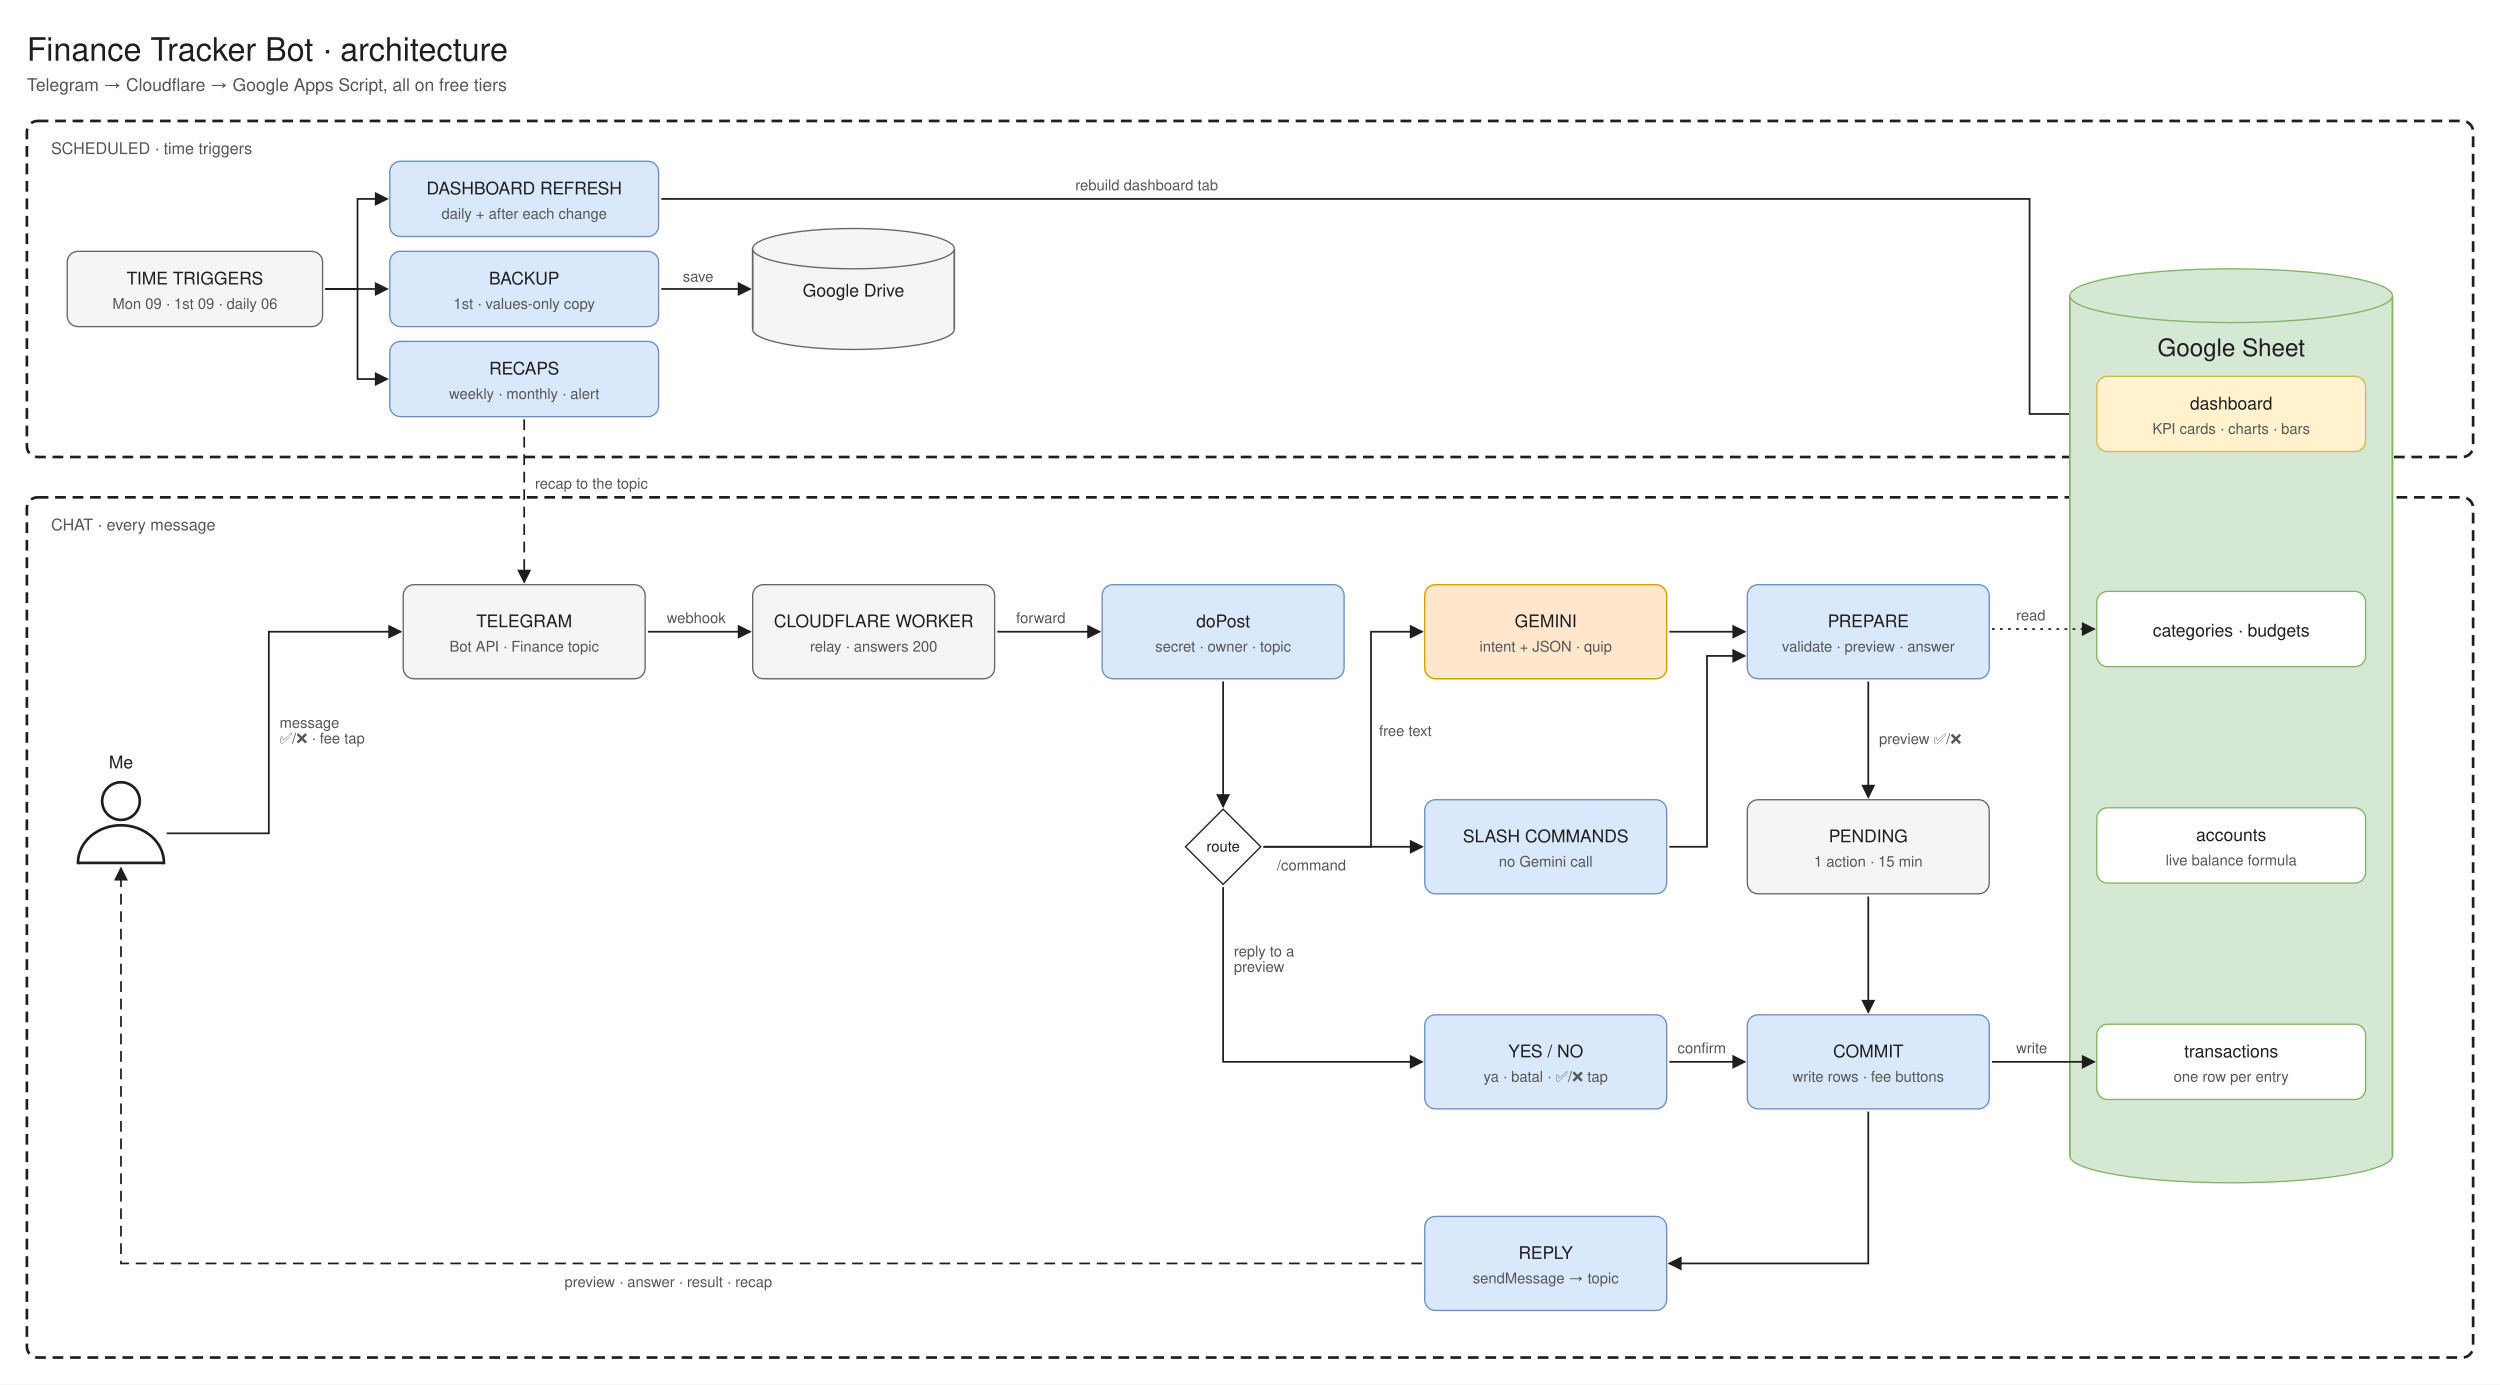
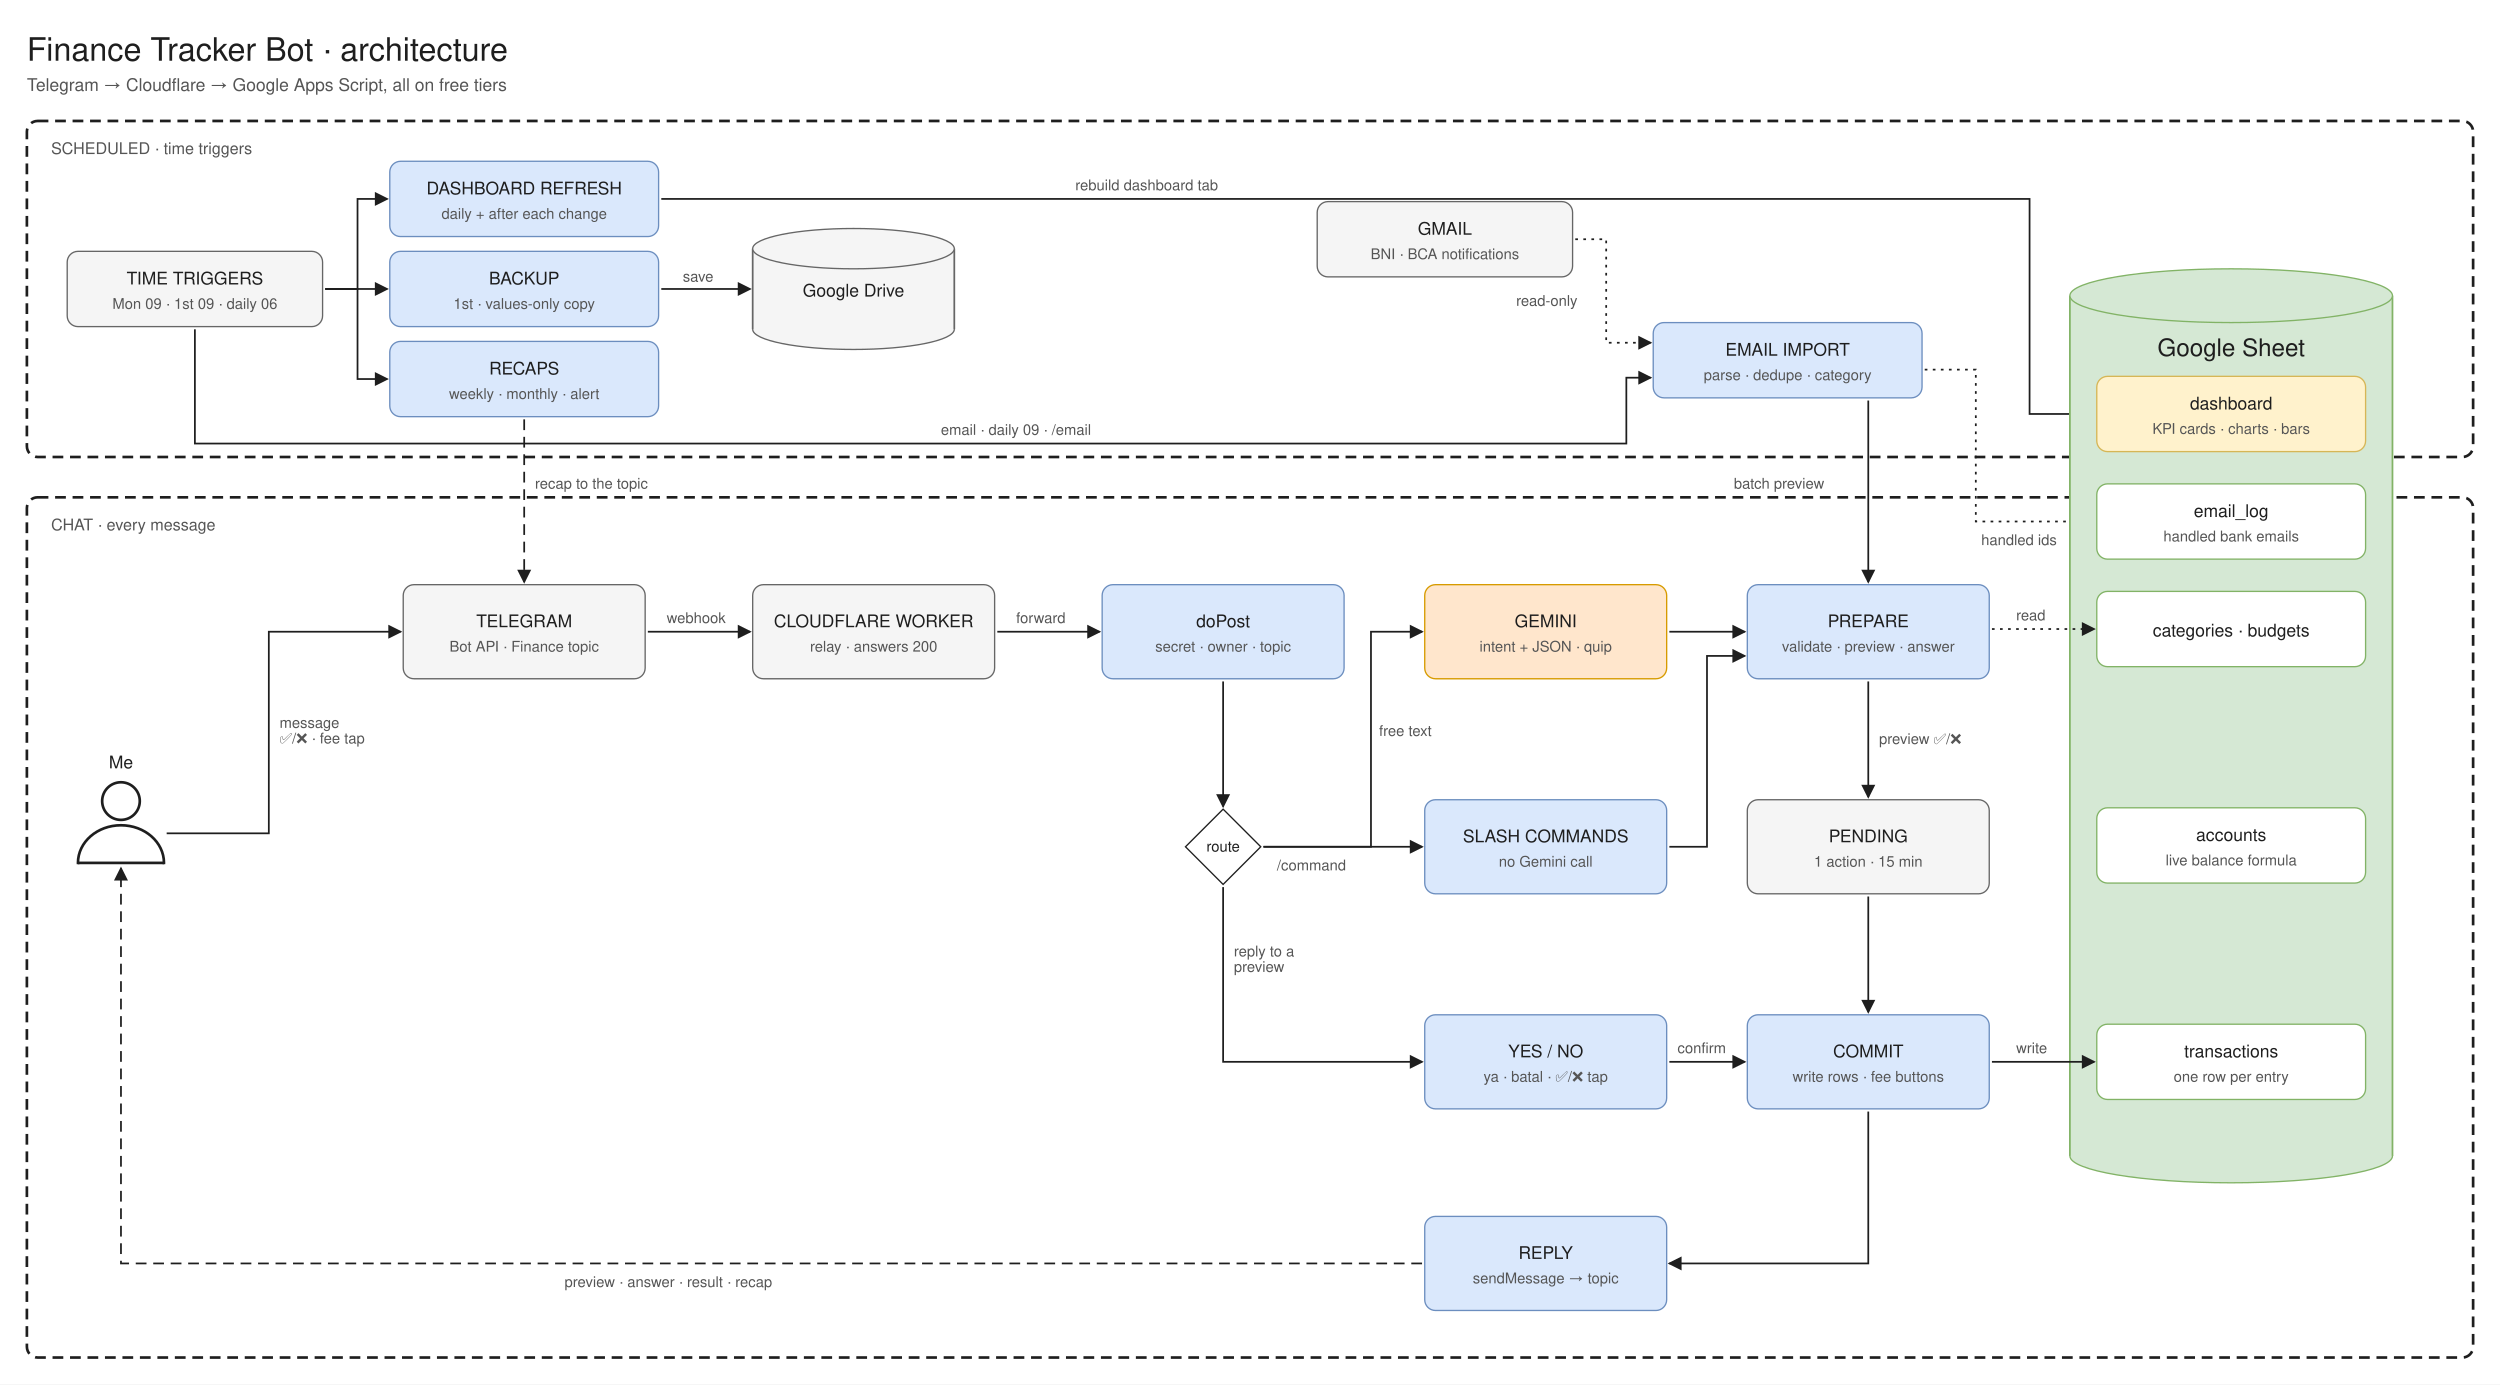
<svg xmlns="http://www.w3.org/2000/svg" viewBox="0 -90 1860 1030" width="1860" height="1030">
  <defs>
    <marker id="arrowhead" markerWidth="8" markerHeight="8" refX="7" refY="4" orient="auto">
      <path d="M0,0 L8,4 L0,8 z" fill="#1e1e1e" />
    </marker>
  </defs>
  <rect x="0" y="-90" width="1860" height="1030" fill="#ffffff" />
  <text x="20" y="-44.8" font-size="24" font-family="Helvetica, Arial, sans-serif" text-anchor="start" fill="#1e1e1e">Finance Tracker Bot · architecture</text>
  <text x="20" y="-22.35" font-size="13" font-family="Helvetica, Arial, sans-serif" text-anchor="start" fill="#555555">Telegram → Cloudflare → Google Apps Script, all on free tiers</text>
  <rect x="20" y="0" width="1820" height="250" rx="8" fill="none" stroke="#1e1e1e" stroke-width="2" stroke-dasharray="8 5" />
  <text x="38" y="24.6" font-size="12" font-family="Helvetica, Arial, sans-serif" text-anchor="start" fill="#555555">SCHEDULED · time triggers</text>
  <rect x="20" y="280" width="1820" height="640" rx="8" fill="none" stroke="#1e1e1e" stroke-width="2" stroke-dasharray="8 5" />
  <text x="38" y="304.6" font-size="12" font-family="Helvetica, Arial, sans-serif" text-anchor="start" fill="#555555">CHAT · every message</text>
  <rect x="50" y="97" width="190" height="56" rx="8" fill="#f5f5f5" stroke="#666666" stroke-width="1" />
  <text x="145.0" y="121.65" font-size="13" font-family="Helvetica, Arial, sans-serif" text-anchor="middle" fill="#1e1e1e">TIME TRIGGERS</text>
  <text x="145.0" y="139.8" font-size="11" font-family="Helvetica, Arial, sans-serif" text-anchor="middle" fill="#555555">Mon 09 · 1st 09 · daily 06</text>
  <rect x="290" y="30" width="200" height="56" rx="8" fill="#dae8fc" stroke="#6c8ebf" stroke-width="1" />
  <text x="390.0" y="54.65" font-size="13" font-family="Helvetica, Arial, sans-serif" text-anchor="middle" fill="#1e1e1e">DASHBOARD REFRESH</text>
  <text x="390.0" y="72.8" font-size="11" font-family="Helvetica, Arial, sans-serif" text-anchor="middle" fill="#555555">daily + after each change</text>
  <rect x="290" y="97" width="200" height="56" rx="8" fill="#dae8fc" stroke="#6c8ebf" stroke-width="1" />
  <text x="390.0" y="121.65" font-size="13" font-family="Helvetica, Arial, sans-serif" text-anchor="middle" fill="#1e1e1e">BACKUP</text>
  <text x="390.0" y="139.8" font-size="11" font-family="Helvetica, Arial, sans-serif" text-anchor="middle" fill="#555555">1st · values-only copy</text>
  <rect x="290" y="164" width="200" height="56" rx="8" fill="#dae8fc" stroke="#6c8ebf" stroke-width="1" />
  <text x="390.0" y="188.65" font-size="13" font-family="Helvetica, Arial, sans-serif" text-anchor="middle" fill="#1e1e1e">RECAPS</text>
  <text x="390.0" y="206.8" font-size="11" font-family="Helvetica, Arial, sans-serif" text-anchor="middle" fill="#555555">weekly · monthly · alert</text>
  <ellipse cx="635.0" cy="155.0" rx="75.0" ry="15.0" fill="#f5f5f5" stroke="#666666" stroke-width="1" />
  <rect x="560" y="95.0" width="150" height="60" rx="0" fill="#f5f5f5" stroke="none" stroke-width="1" />
  <polyline points="560,95.0 560,155.0" fill="none" stroke="#666666" stroke-width="1.3" />
  <polyline points="710,95.0 710,155.0" fill="none" stroke="#666666" stroke-width="1.3" />
  <ellipse cx="635.0" cy="95.0" rx="75.0" ry="15.0" fill="#f5f5f5" stroke="#666666" stroke-width="1" />
  <text x="635.0" y="130.65" font-size="13" font-family="Helvetica, Arial, sans-serif" text-anchor="middle" fill="#1e1e1e">Google Drive</text>
  <polyline points="242,125 266,125 266,58 288,58" fill="none" stroke="#1e1e1e" stroke-width="1.3" marker-end="url(#arrowhead)" />
  <polyline points="242,125 288,125" fill="none" stroke="#1e1e1e" stroke-width="1.3" marker-end="url(#arrowhead)" />
  <polyline points="242,125 266,125 266,192 288,192" fill="none" stroke="#1e1e1e" stroke-width="1.3" marker-end="url(#arrowhead)" />
  <polyline points="492,125 558,125" fill="none" stroke="#1e1e1e" stroke-width="1.3" marker-end="url(#arrowhead)" />
  <text x="508" y="119.55" font-size="11" font-family="Helvetica, Arial, sans-serif" text-anchor="start" fill="#555555">save</text>
  <polyline points="492,58 1510,58 1510,218 1558,218" fill="none" stroke="#1e1e1e" stroke-width="1.3" marker-end="url(#arrowhead)" />
  <text x="800" y="51.55" font-size="11" font-family="Helvetica, Arial, sans-serif" text-anchor="start" fill="#555555">rebuild dashboard tab</text>
+   <rect x="980" y="60" width="190" height="56" rx="8" fill="#f5f5f5" stroke="#666666" stroke-width="1" />
+   <text x="1075.0" y="84.65" font-size="13" font-family="Helvetica, Arial, sans-serif" text-anchor="middle" fill="#1e1e1e">GMAIL</text>
+   <text x="1075.0" y="102.8" font-size="11" font-family="Helvetica, Arial, sans-serif" text-anchor="middle" fill="#555555">BNI · BCA notifications</text>
+   <rect x="1230" y="150" width="200" height="56" rx="8" fill="#dae8fc" stroke="#6c8ebf" stroke-width="1" />
+   <text x="1330.0" y="174.65" font-size="13" font-family="Helvetica, Arial, sans-serif" text-anchor="middle" fill="#1e1e1e">EMAIL IMPORT</text>
+   <text x="1330.0" y="192.8" font-size="11" font-family="Helvetica, Arial, sans-serif" text-anchor="middle" fill="#555555">parse · dedupe · category</text>
+   <polyline points="1172,88 1195,88 1195,165 1228,165" fill="none" stroke="#1e1e1e" stroke-width="1.3" stroke-dasharray="2 4" marker-end="url(#arrowhead)" />
+   <text x="1128" y="137.55" font-size="11" font-family="Helvetica, Arial, sans-serif" text-anchor="start" fill="#555555">read-only</text>
+   <polyline points="145,155 145,240 1210,240 1210,191 1228,191" fill="none" stroke="#1e1e1e" stroke-width="1.3" marker-end="url(#arrowhead)" />
+   <text x="700" y="233.55" font-size="11" font-family="Helvetica, Arial, sans-serif" text-anchor="start" fill="#555555">email · daily 09 · /email</text>
+   <polyline points="1390,208 1390,343" fill="none" stroke="#1e1e1e" stroke-width="1.3" marker-end="url(#arrowhead)" />
+   <text x="1290" y="273.55" font-size="11" font-family="Helvetica, Arial, sans-serif" text-anchor="start" fill="#555555">batch preview</text>
+   <polyline points="1432,185 1470,185 1470,298 1558,298" fill="none" stroke="#1e1e1e" stroke-width="1.3" stroke-dasharray="2 4" marker-end="url(#arrowhead)" />
+   <text x="1474" y="315.55" font-size="11" font-family="Helvetica, Arial, sans-serif" text-anchor="start" fill="#555555">handled ids</text>
  <ellipse cx="1660.0" cy="770.0" rx="120.0" ry="20.0" fill="#d5e8d4" stroke="#82b366" stroke-width="1" />
  <rect x="1540" y="130.0" width="240" height="640" rx="0" fill="#d5e8d4" stroke="none" stroke-width="1" />
  <polyline points="1540,130.0 1540,770.0" fill="none" stroke="#82b366" stroke-width="1.3" />
  <polyline points="1780,130.0 1780,770.0" fill="none" stroke="#82b366" stroke-width="1.3" />
  <ellipse cx="1660.0" cy="130.0" rx="120.0" ry="20.0" fill="#d5e8d4" stroke="#82b366" stroke-width="1" />
  <text x="1660.0" y="174.9" font-size="18" font-family="Helvetica, Arial, sans-serif" text-anchor="middle" fill="#1e1e1e">Google Sheet</text>
  <rect x="1560" y="190" width="200" height="56" rx="8" fill="#fff2cc" stroke="#d6b656" stroke-width="1" />
  <text x="1660.0" y="214.65" font-size="13" font-family="Helvetica, Arial, sans-serif" text-anchor="middle" fill="#1e1e1e">dashboard</text>
  <text x="1660.0" y="232.8" font-size="11" font-family="Helvetica, Arial, sans-serif" text-anchor="middle" fill="#555555">KPI cards · charts · bars</text>
+   <rect x="1560" y="270" width="200" height="56" rx="8" fill="#ffffff" stroke="#82b366" stroke-width="1" />
+   <text x="1660.0" y="294.65" font-size="13" font-family="Helvetica, Arial, sans-serif" text-anchor="middle" fill="#1e1e1e">email_log</text>
+   <text x="1660.0" y="312.8" font-size="11" font-family="Helvetica, Arial, sans-serif" text-anchor="middle" fill="#555555">handled bank emails</text>
  <rect x="1560" y="350" width="200" height="56" rx="8" fill="#ffffff" stroke="#82b366" stroke-width="1" />
  <text x="1660.0" y="383.525" font-size="13" font-family="Helvetica, Arial, sans-serif" text-anchor="middle" fill="#1e1e1e">categories · budgets</text>
  <rect x="1560" y="511" width="200" height="56" rx="8" fill="#ffffff" stroke="#82b366" stroke-width="1" />
  <text x="1660.0" y="535.65" font-size="13" font-family="Helvetica, Arial, sans-serif" text-anchor="middle" fill="#1e1e1e">accounts</text>
  <text x="1660.0" y="553.8" font-size="11" font-family="Helvetica, Arial, sans-serif" text-anchor="middle" fill="#555555">live balance formula</text>
  <rect x="1560" y="672" width="200" height="56" rx="8" fill="#ffffff" stroke="#82b366" stroke-width="1" />
  <text x="1660.0" y="696.65" font-size="13" font-family="Helvetica, Arial, sans-serif" text-anchor="middle" fill="#1e1e1e">transactions</text>
  <text x="1660.0" y="714.8" font-size="11" font-family="Helvetica, Arial, sans-serif" text-anchor="middle" fill="#555555">one row per entry</text>
  <ellipse cx="90.0" cy="506.0" rx="14.0" ry="14.0" fill="#ffffff" stroke="#1e1e1e" stroke-width="2" />
  <ellipse cx="90.0" cy="552.0" rx="32.0" ry="28.0" fill="#ffffff" stroke="#1e1e1e" stroke-width="2" />
  <rect x="56" y="553" width="68" height="30" rx="0" fill="#ffffff" stroke="none" stroke-width="1" />
  <polyline points="58,552 122,552" fill="none" stroke="#1e1e1e" stroke-width="2" />
  <text x="90.0" y="481.65" font-size="13" font-family="Helvetica, Arial, sans-serif" text-anchor="middle" fill="#1e1e1e">Me</text>
  <rect x="300" y="345" width="180" height="70" rx="8" fill="#f5f5f5" stroke="#666666" stroke-width="1" />
  <text x="390.0" y="376.65" font-size="13" font-family="Helvetica, Arial, sans-serif" text-anchor="middle" fill="#1e1e1e">TELEGRAM</text>
  <text x="390.0" y="394.8" font-size="11" font-family="Helvetica, Arial, sans-serif" text-anchor="middle" fill="#555555">Bot API · Finance topic</text>
  <rect x="560" y="345" width="180" height="70" rx="8" fill="#f5f5f5" stroke="#666666" stroke-width="1" />
  <text x="650.0" y="376.65" font-size="13" font-family="Helvetica, Arial, sans-serif" text-anchor="middle" fill="#1e1e1e">CLOUDFLARE WORKER</text>
  <text x="650.0" y="394.8" font-size="11" font-family="Helvetica, Arial, sans-serif" text-anchor="middle" fill="#555555">relay · answers 200</text>
  <rect x="820" y="345" width="180" height="70" rx="8" fill="#dae8fc" stroke="#6c8ebf" stroke-width="1" />
  <text x="910.0" y="376.65" font-size="13" font-family="Helvetica, Arial, sans-serif" text-anchor="middle" fill="#1e1e1e">doPost</text>
  <text x="910.0" y="394.8" font-size="11" font-family="Helvetica, Arial, sans-serif" text-anchor="middle" fill="#555555">secret · owner · topic</text>
  <polygon points="910.0,512.0 938.0,540.0 910.0,568.0 882.0,540.0" fill="#ffffff" stroke="#1e1e1e" stroke-width="1" />
  <text x="910.0" y="543.55" font-size="11" font-family="Helvetica, Arial, sans-serif" text-anchor="middle" fill="#1e1e1e">route</text>
  <rect x="1060" y="345" width="180" height="70" rx="8" fill="#ffe6cc" stroke="#d79b00" stroke-width="1" />
  <text x="1150.0" y="376.65" font-size="13" font-family="Helvetica, Arial, sans-serif" text-anchor="middle" fill="#1e1e1e">GEMINI</text>
  <text x="1150.0" y="394.8" font-size="11" font-family="Helvetica, Arial, sans-serif" text-anchor="middle" fill="#555555">intent + JSON · quip</text>
  <rect x="1060" y="505" width="180" height="70" rx="8" fill="#dae8fc" stroke="#6c8ebf" stroke-width="1" />
  <text x="1150.0" y="536.65" font-size="13" font-family="Helvetica, Arial, sans-serif" text-anchor="middle" fill="#1e1e1e">SLASH COMMANDS</text>
  <text x="1150.0" y="554.8" font-size="11" font-family="Helvetica, Arial, sans-serif" text-anchor="middle" fill="#555555">no Gemini call</text>
  <rect x="1060" y="665" width="180" height="70" rx="8" fill="#dae8fc" stroke="#6c8ebf" stroke-width="1" />
  <text x="1150.0" y="696.65" font-size="13" font-family="Helvetica, Arial, sans-serif" text-anchor="middle" fill="#1e1e1e">YES / NO</text>
  <text x="1150.0" y="714.8" font-size="11" font-family="Helvetica, Arial, sans-serif" text-anchor="middle" fill="#555555">ya · batal · ✅/❌ tap</text>
  <rect x="1300" y="345" width="180" height="70" rx="8" fill="#dae8fc" stroke="#6c8ebf" stroke-width="1" />
  <text x="1390.0" y="376.65" font-size="13" font-family="Helvetica, Arial, sans-serif" text-anchor="middle" fill="#1e1e1e">PREPARE</text>
  <text x="1390.0" y="394.8" font-size="11" font-family="Helvetica, Arial, sans-serif" text-anchor="middle" fill="#555555">validate · preview · answer</text>
  <rect x="1300" y="505" width="180" height="70" rx="8" fill="#f5f5f5" stroke="#666666" stroke-width="1" />
  <text x="1390.0" y="536.65" font-size="13" font-family="Helvetica, Arial, sans-serif" text-anchor="middle" fill="#1e1e1e">PENDING</text>
  <text x="1390.0" y="554.8" font-size="11" font-family="Helvetica, Arial, sans-serif" text-anchor="middle" fill="#555555">1 action · 15 min</text>
  <rect x="1300" y="665" width="180" height="70" rx="8" fill="#dae8fc" stroke="#6c8ebf" stroke-width="1" />
  <text x="1390.0" y="696.65" font-size="13" font-family="Helvetica, Arial, sans-serif" text-anchor="middle" fill="#1e1e1e">COMMIT</text>
  <text x="1390.0" y="714.8" font-size="11" font-family="Helvetica, Arial, sans-serif" text-anchor="middle" fill="#555555">write rows · fee buttons</text>
  <rect x="1060" y="815" width="180" height="70" rx="8" fill="#dae8fc" stroke="#6c8ebf" stroke-width="1" />
  <text x="1150.0" y="846.65" font-size="13" font-family="Helvetica, Arial, sans-serif" text-anchor="middle" fill="#1e1e1e">REPLY</text>
  <text x="1150.0" y="864.8" font-size="11" font-family="Helvetica, Arial, sans-serif" text-anchor="middle" fill="#555555">sendMessage → topic</text>
  <polyline points="390,222 390,343" fill="none" stroke="#1e1e1e" stroke-width="1.3" stroke-dasharray="8 5" marker-end="url(#arrowhead)" />
  <text x="398" y="273.55" font-size="11" font-family="Helvetica, Arial, sans-serif" text-anchor="start" fill="#555555">recap to the topic</text>
  <polyline points="124,530 200,530 200,380 298,380" fill="none" stroke="#1e1e1e" stroke-width="1.3" marker-end="url(#arrowhead)" />
  <text x="208" y="451.55" font-size="11" font-family="Helvetica, Arial, sans-serif" text-anchor="start" fill="#555555">message</text>
  <text x="208" y="463.1" font-size="11" font-family="Helvetica, Arial, sans-serif" text-anchor="start" fill="#555555">✅/❌ · fee tap</text>
  <polyline points="482,380 558,380" fill="none" stroke="#1e1e1e" stroke-width="1.3" marker-end="url(#arrowhead)" />
  <text x="496" y="373.55" font-size="11" font-family="Helvetica, Arial, sans-serif" text-anchor="start" fill="#555555">webhook</text>
  <polyline points="742,380 818,380" fill="none" stroke="#1e1e1e" stroke-width="1.3" marker-end="url(#arrowhead)" />
  <text x="756" y="373.55" font-size="11" font-family="Helvetica, Arial, sans-serif" text-anchor="start" fill="#555555">forward</text>
  <polyline points="910,417 910,510" fill="none" stroke="#1e1e1e" stroke-width="1.3" marker-end="url(#arrowhead)" />
  <polyline points="940,540 1020,540 1020,380 1058,380" fill="none" stroke="#1e1e1e" stroke-width="1.3" marker-end="url(#arrowhead)" />
  <text x="1026" y="457.55" font-size="11" font-family="Helvetica, Arial, sans-serif" text-anchor="start" fill="#555555">free text</text>
  <polyline points="940,540 1058,540" fill="none" stroke="#1e1e1e" stroke-width="1.3" marker-end="url(#arrowhead)" />
  <text x="950" y="557.55" font-size="11" font-family="Helvetica, Arial, sans-serif" text-anchor="start" fill="#555555">/command</text>
  <polyline points="910,570 910,700 1058,700" fill="none" stroke="#1e1e1e" stroke-width="1.3" marker-end="url(#arrowhead)" />
  <text x="918" y="621.55" font-size="11" font-family="Helvetica, Arial, sans-serif" text-anchor="start" fill="#555555">reply to a</text>
  <text x="918" y="633.1" font-size="11" font-family="Helvetica, Arial, sans-serif" text-anchor="start" fill="#555555">preview</text>
  <polyline points="1242,380 1298,380" fill="none" stroke="#1e1e1e" stroke-width="1.3" marker-end="url(#arrowhead)" />
  <polyline points="1242,540 1270,540 1270,398 1298,398" fill="none" stroke="#1e1e1e" stroke-width="1.3" marker-end="url(#arrowhead)" />
  <polyline points="1390,417 1390,503" fill="none" stroke="#1e1e1e" stroke-width="1.3" marker-end="url(#arrowhead)" />
  <text x="1398" y="463.55" font-size="11" font-family="Helvetica, Arial, sans-serif" text-anchor="start" fill="#555555">preview ✅/❌</text>
  <polyline points="1390,577 1390,663" fill="none" stroke="#1e1e1e" stroke-width="1.3" marker-end="url(#arrowhead)" />
  <polyline points="1242,700 1298,700" fill="none" stroke="#1e1e1e" stroke-width="1.3" marker-end="url(#arrowhead)" />
  <text x="1248" y="693.55" font-size="11" font-family="Helvetica, Arial, sans-serif" text-anchor="start" fill="#555555">confirm</text>
  <polyline points="1482,378 1558,378" fill="none" stroke="#1e1e1e" stroke-width="1.3" stroke-dasharray="2 4" marker-end="url(#arrowhead)" />
  <text x="1500" y="371.55" font-size="11" font-family="Helvetica, Arial, sans-serif" text-anchor="start" fill="#555555">read</text>
  <polyline points="1482,700 1558,700" fill="none" stroke="#1e1e1e" stroke-width="1.3" marker-end="url(#arrowhead)" />
  <text x="1500" y="693.55" font-size="11" font-family="Helvetica, Arial, sans-serif" text-anchor="start" fill="#555555">write</text>
  <polyline points="1390,737 1390,850 1242,850" fill="none" stroke="#1e1e1e" stroke-width="1.3" marker-end="url(#arrowhead)" />
  <polyline points="1058,850 90,850 90,556" fill="none" stroke="#1e1e1e" stroke-width="1.3" stroke-dasharray="8 5" marker-end="url(#arrowhead)" />
  <text x="420" y="867.55" font-size="11" font-family="Helvetica, Arial, sans-serif" text-anchor="start" fill="#555555">preview · answer · result · recap</text>
</svg>
